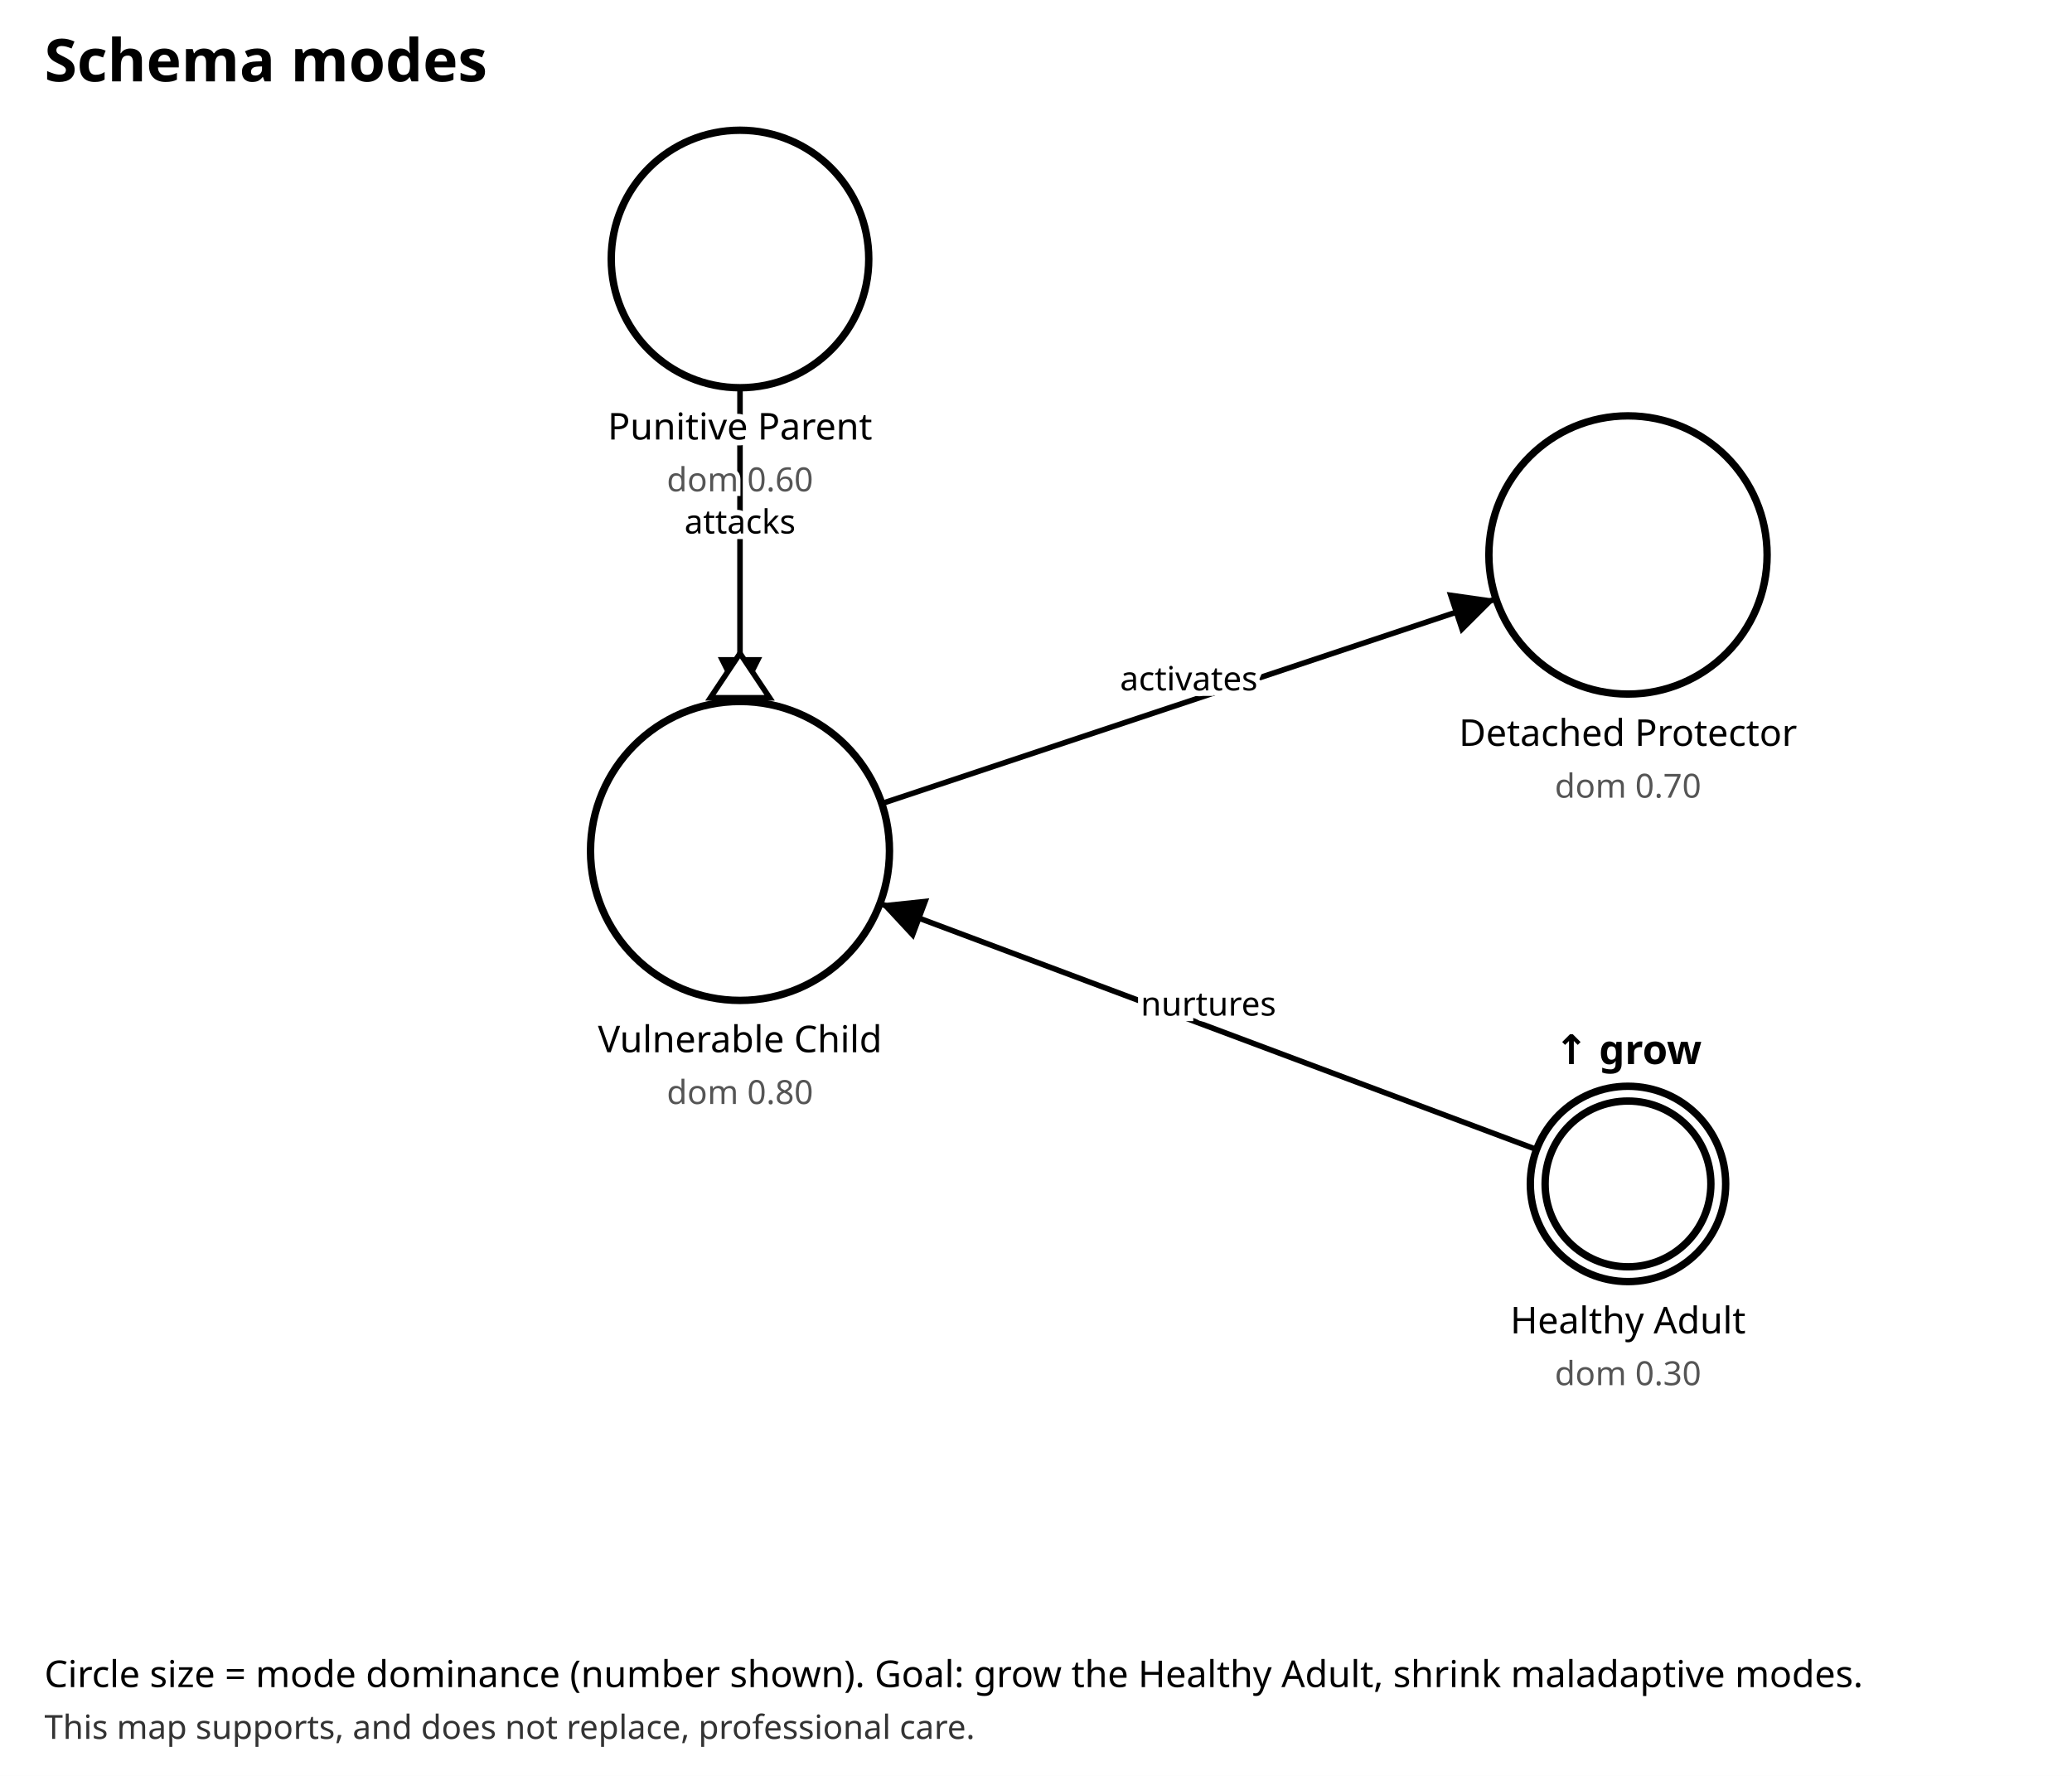
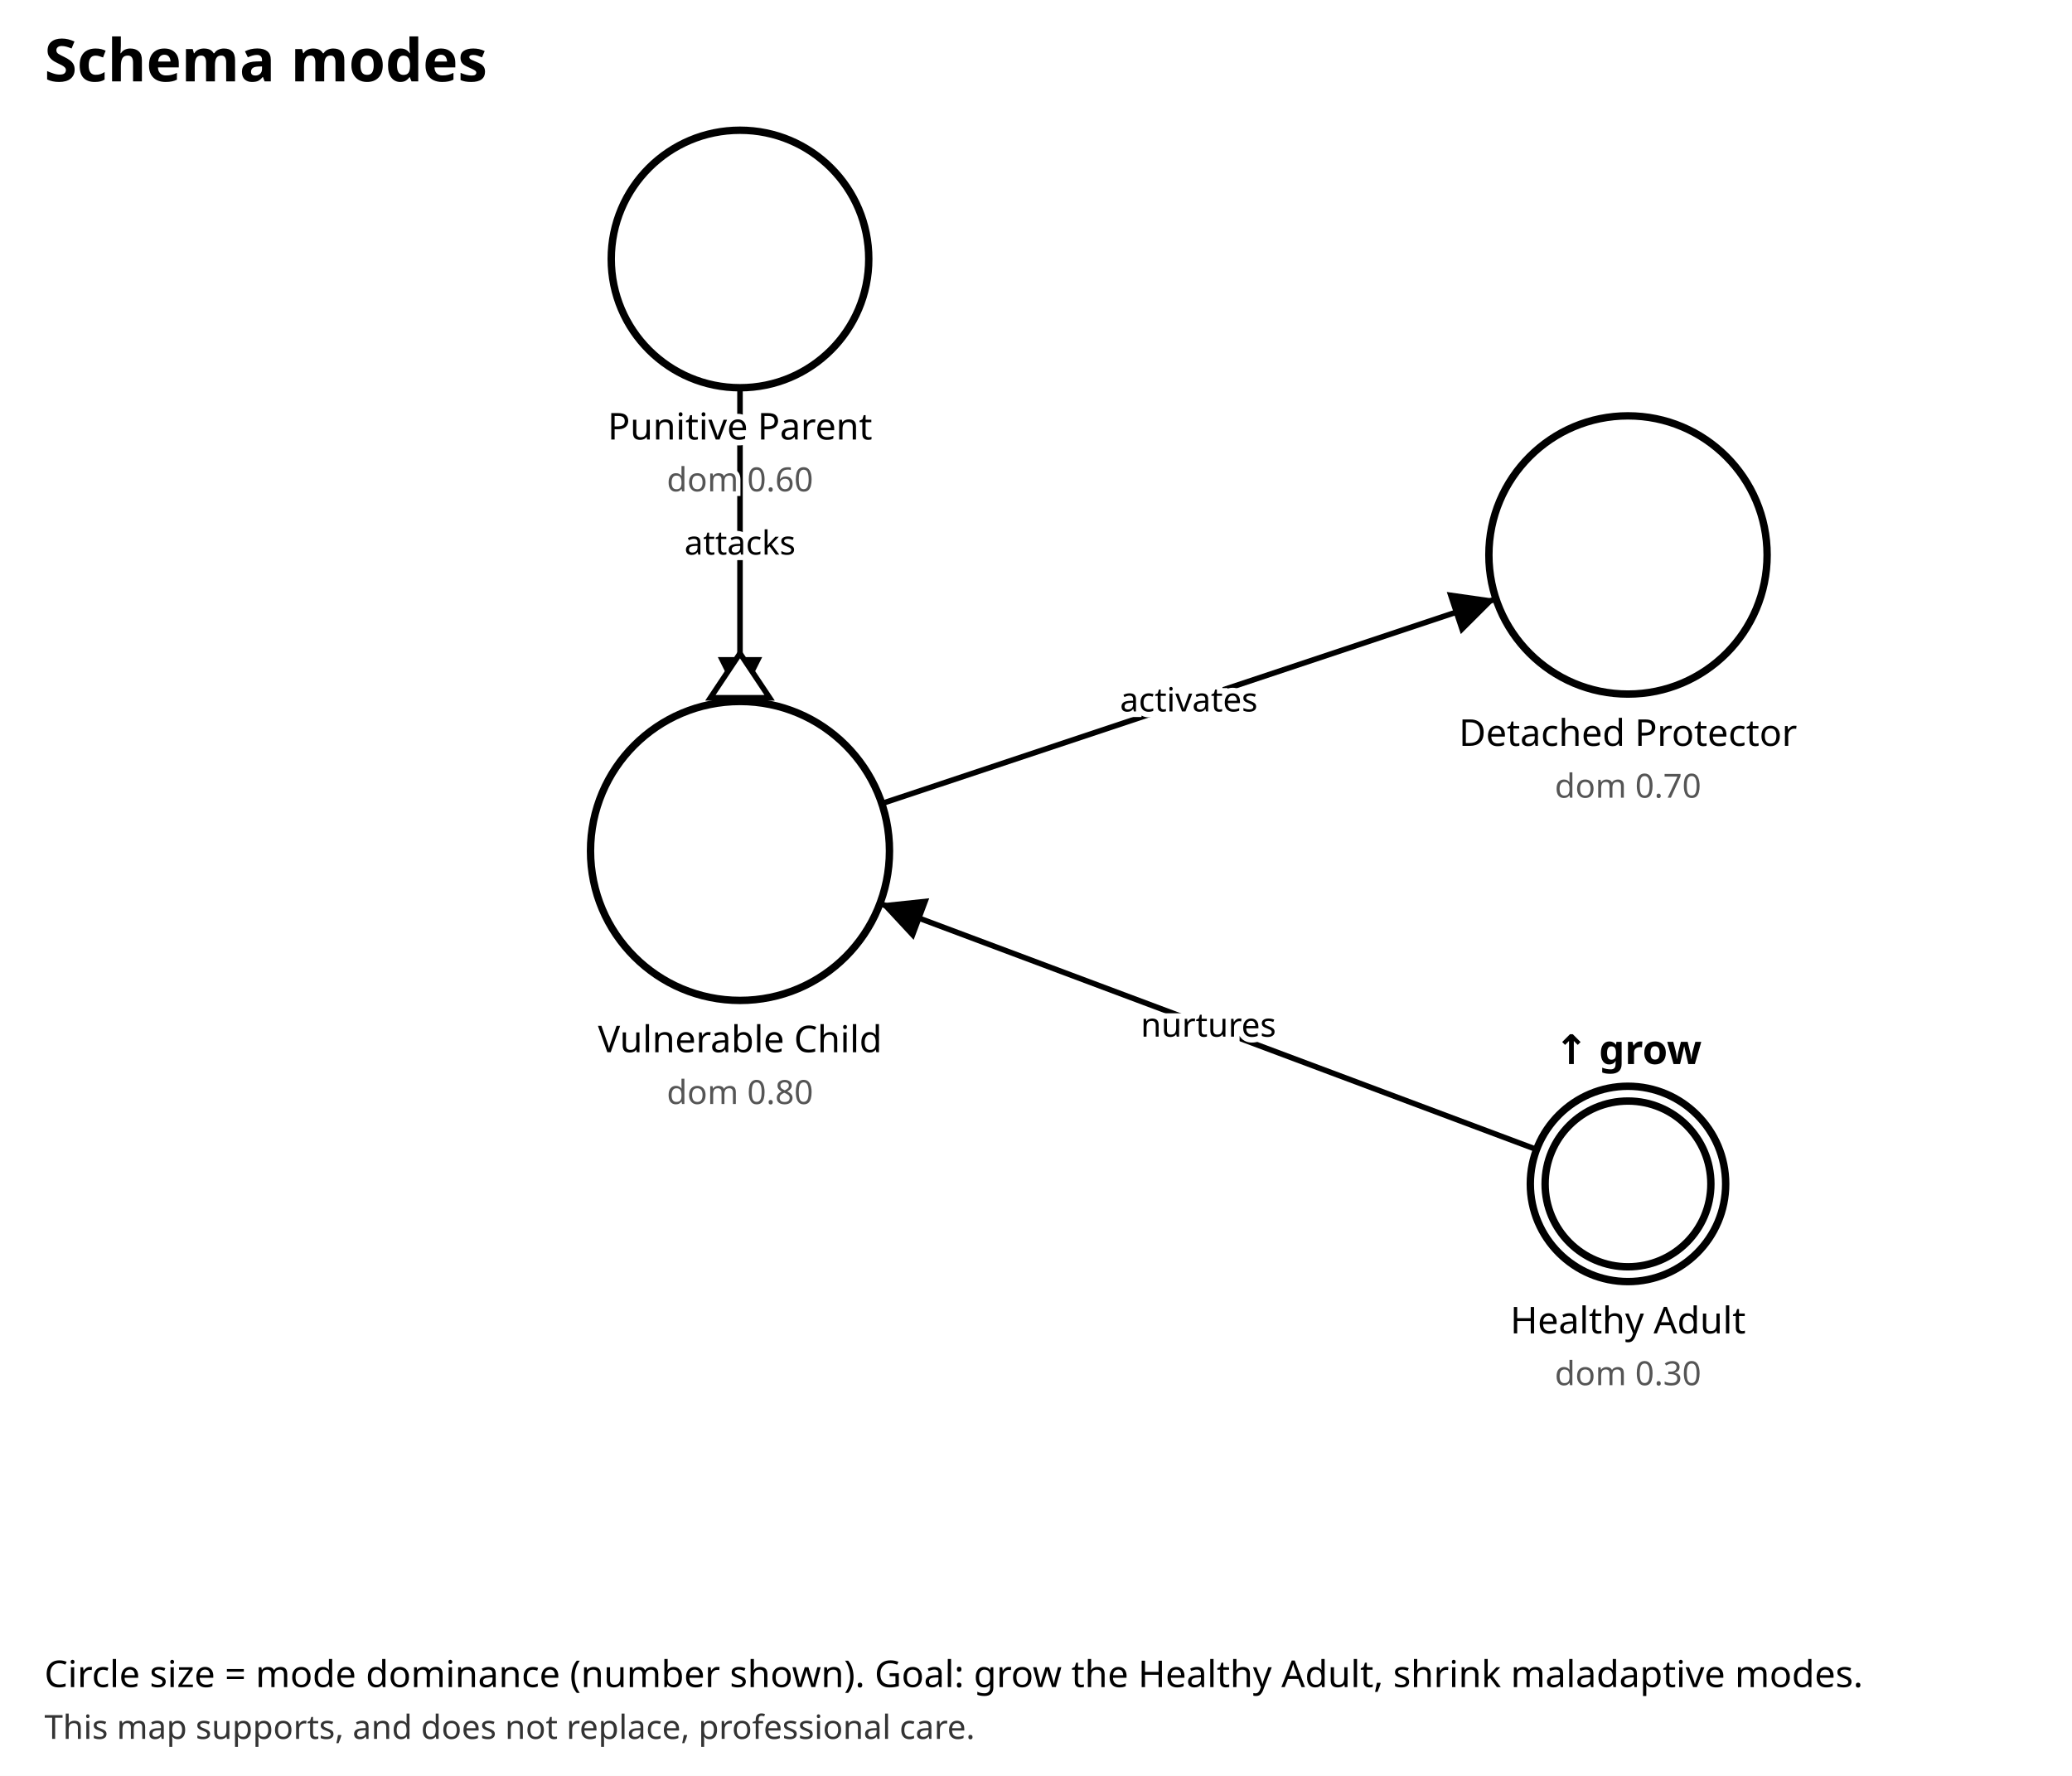
<svg xmlns="http://www.w3.org/2000/svg" viewBox="0 0 560 480" role="img" aria-label="Schema mode map: Schema modes. Modes by dominance: Punitive Parent 0.60, Vulnerable Child 0.80, Detached Protector 0.70, Healthy Adult 0.30. Triggers: Punitive Parent (attacks) -&gt; Vulnerable Child; Vulnerable Child (activates) -&gt; Detached Protector; Healthy Adult (nurtures) -&gt; Vulnerable Child. Goal: grow the Healthy Adult.">
  <defs>
    <marker id="arrow" markerWidth="10" markerHeight="10" refX="8" refY="4" orient="auto-start-reverse">
      <path d="M0,0 L8,4 L0,8 z" fill="#000" />
    </marker>
  </defs>
  <rect x="0" y="0" width="560" height="480" fill="#fff" />
  <text x="12" y="22" font-family="sans-serif" font-size="16" font-weight="700">Schema modes</text>
  <path data-el="edge:m1" d="M 200,104.8 L 200,189.6" fill="none" stroke="#000" stroke-width="1.5" marker-end="url(#arrow)" />
-   <text data-el="edgelabel:m1" x="200" y="144.2" text-anchor="middle" font-family="sans-serif" font-size="9" stroke="#fff" stroke-width="3" paint-order="stroke">attacks</text>
+   <text data-el="edgelabel:m1" x="200" y="149.9" text-anchor="middle" font-family="sans-serif" font-size="9" stroke="#fff" stroke-width="3" paint-order="stroke">attacks</text>
  <path data-el="edge:m2" d="M 238.3,217.2 L 404.3,161.9" fill="none" stroke="#000" stroke-width="1.5" marker-end="url(#arrow)" />
-   <text data-el="edgelabel:m2" x="321.3" y="186.6" text-anchor="middle" font-family="sans-serif" font-size="9" stroke="#fff" stroke-width="3" paint-order="stroke">activates</text>
+   <text data-el="edgelabel:m2" x="321.3" y="192.3" text-anchor="middle" font-family="sans-serif" font-size="9" stroke="#fff" stroke-width="3" paint-order="stroke">activates</text>
  <path data-el="edge:m3" d="M 415.3,310.7 L 237.8,244.2" fill="none" stroke="#000" stroke-width="1.5" marker-end="url(#arrow)" />
-   <text data-el="edgelabel:m3" x="326.6" y="274.5" text-anchor="middle" font-family="sans-serif" font-size="9" stroke="#fff" stroke-width="3" paint-order="stroke">nurtures</text>
+   <text data-el="edgelabel:m3" x="326.6" y="280.2" text-anchor="middle" font-family="sans-serif" font-size="9" stroke="#fff" stroke-width="3" paint-order="stroke">nurtures</text>
  <circle data-el="node:punitive" cx="200" cy="70" r="34.8" fill="#fff" stroke="#000" stroke-width="2" />
  <text x="200" y="118.8" font-family="sans-serif" font-size="10" text-anchor="middle" stroke="#fff" stroke-width="3" paint-order="stroke" data-el="nodelabel:punitive">Punitive Parent</text>
  <text data-el="nodelabel:punitive" x="200" y="132.8" text-anchor="middle" font-family="sans-serif" font-size="9" fill="#555" stroke="#fff" stroke-width="2.5" paint-order="stroke">dom 0.60</text>
  <circle data-el="node:vchild" cx="200" cy="230" r="40.4" fill="#fff" stroke="#000" stroke-width="2" />
  <polygon points="200,176.6 208,188.6 192,188.6" fill="#fff" stroke="#000" stroke-width="1.5" />
  <text x="200" y="284.4" font-family="sans-serif" font-size="10" text-anchor="middle" stroke="#fff" stroke-width="3" paint-order="stroke" data-el="nodelabel:vchild">Vulnerable Child</text>
  <text data-el="nodelabel:vchild" x="200" y="298.4" text-anchor="middle" font-family="sans-serif" font-size="9" fill="#555" stroke="#fff" stroke-width="2.5" paint-order="stroke">dom 0.80</text>
  <circle data-el="node:detached" cx="440" cy="150" r="37.6" fill="#fff" stroke="#000" stroke-width="2" />
  <text x="440" y="201.6" font-family="sans-serif" font-size="10" text-anchor="middle" stroke="#fff" stroke-width="3" paint-order="stroke" data-el="nodelabel:detached">Detached Protector</text>
  <text data-el="nodelabel:detached" x="440" y="215.6" text-anchor="middle" font-family="sans-serif" font-size="9" fill="#555" stroke="#fff" stroke-width="2.5" paint-order="stroke">dom 0.70</text>
  <circle data-el="node:healthy" cx="440" cy="320" r="26.4" fill="#fff" stroke="#000" stroke-width="2" />
  <circle cx="440" cy="320" r="22.4" fill="none" stroke="#000" stroke-width="2" />
  <text x="440" y="287.6" text-anchor="middle" font-family="sans-serif" font-size="11" font-weight="700" stroke="#fff" stroke-width="3" paint-order="stroke">↑ grow</text>
  <text x="440" y="360.4" font-family="sans-serif" font-size="10" text-anchor="middle" stroke="#fff" stroke-width="3" paint-order="stroke" data-el="nodelabel:healthy">Healthy Adult</text>
  <text data-el="nodelabel:healthy" x="440" y="374.4" text-anchor="middle" font-family="sans-serif" font-size="9" fill="#555" stroke="#fff" stroke-width="2.5" paint-order="stroke">dom 0.30</text>
  <text x="12" y="456" font-family="sans-serif" font-size="10" textLength="540" lengthAdjust="spacingAndGlyphs">Circle size = mode dominance (number shown). Goal: grow the Healthy Adult, shrink maladaptive modes.</text>
  <text x="12" y="470" font-family="sans-serif" font-size="9" fill="#333">This map supports, and does not replace, professional care.</text>
</svg>
